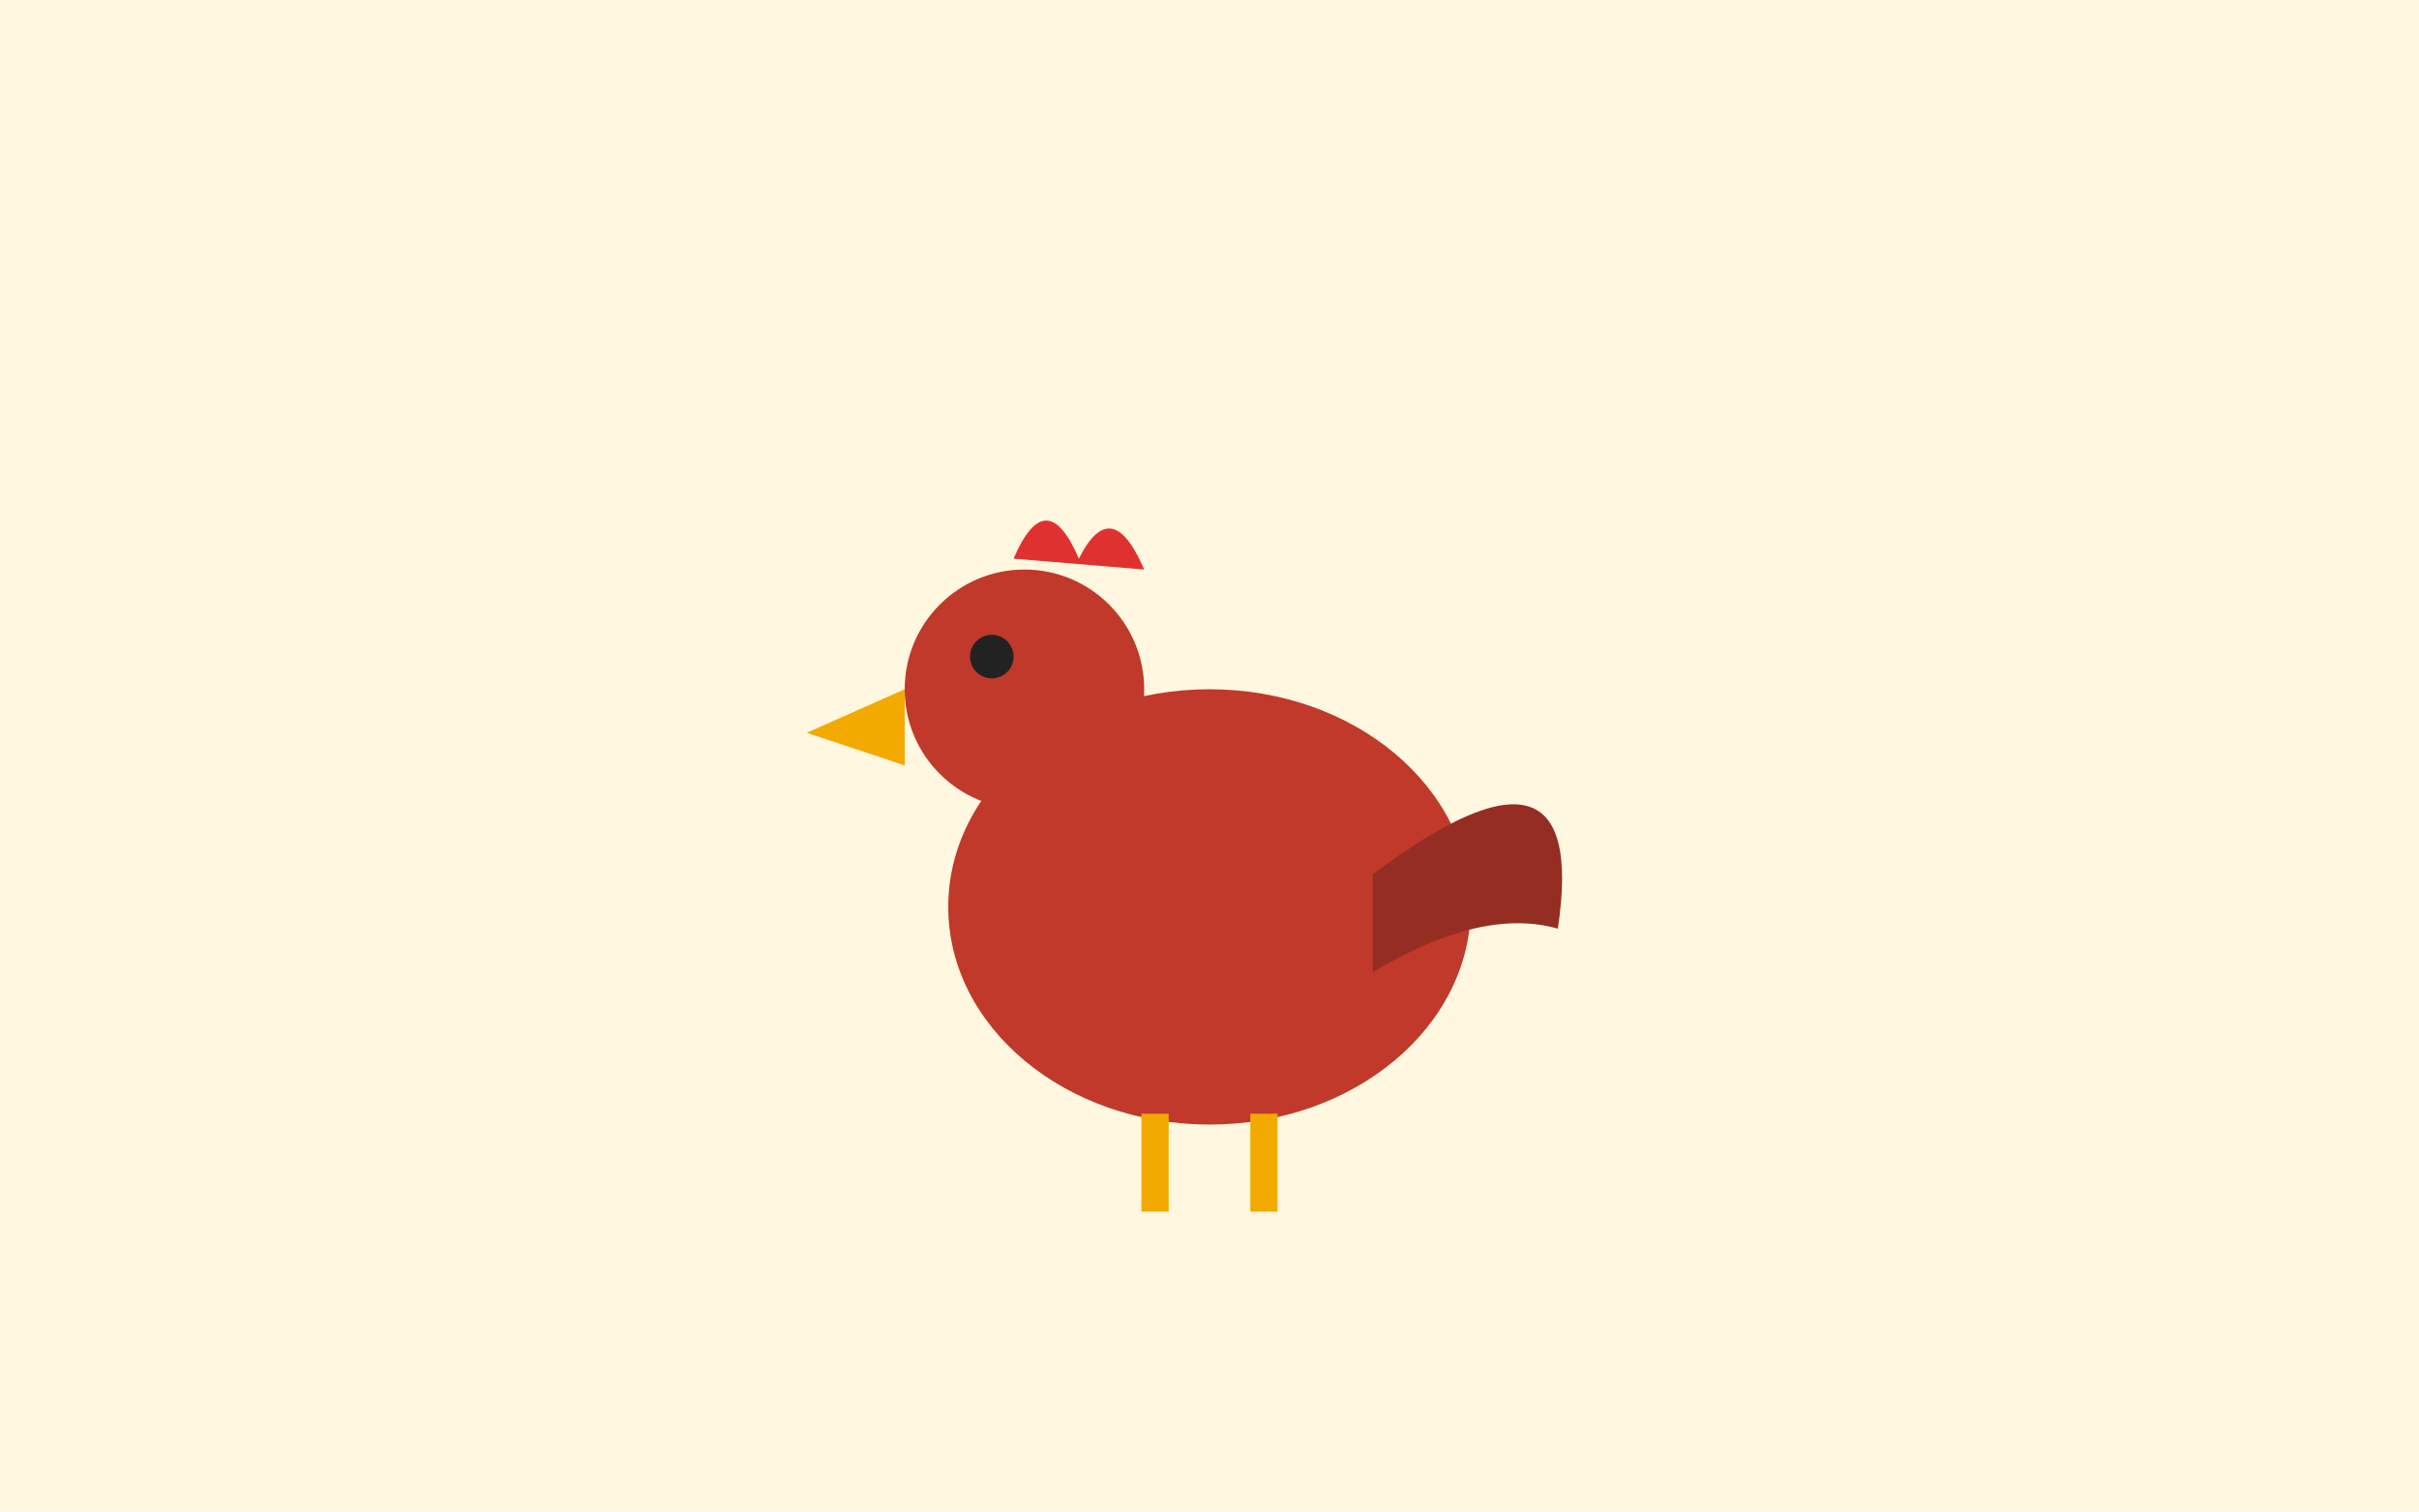
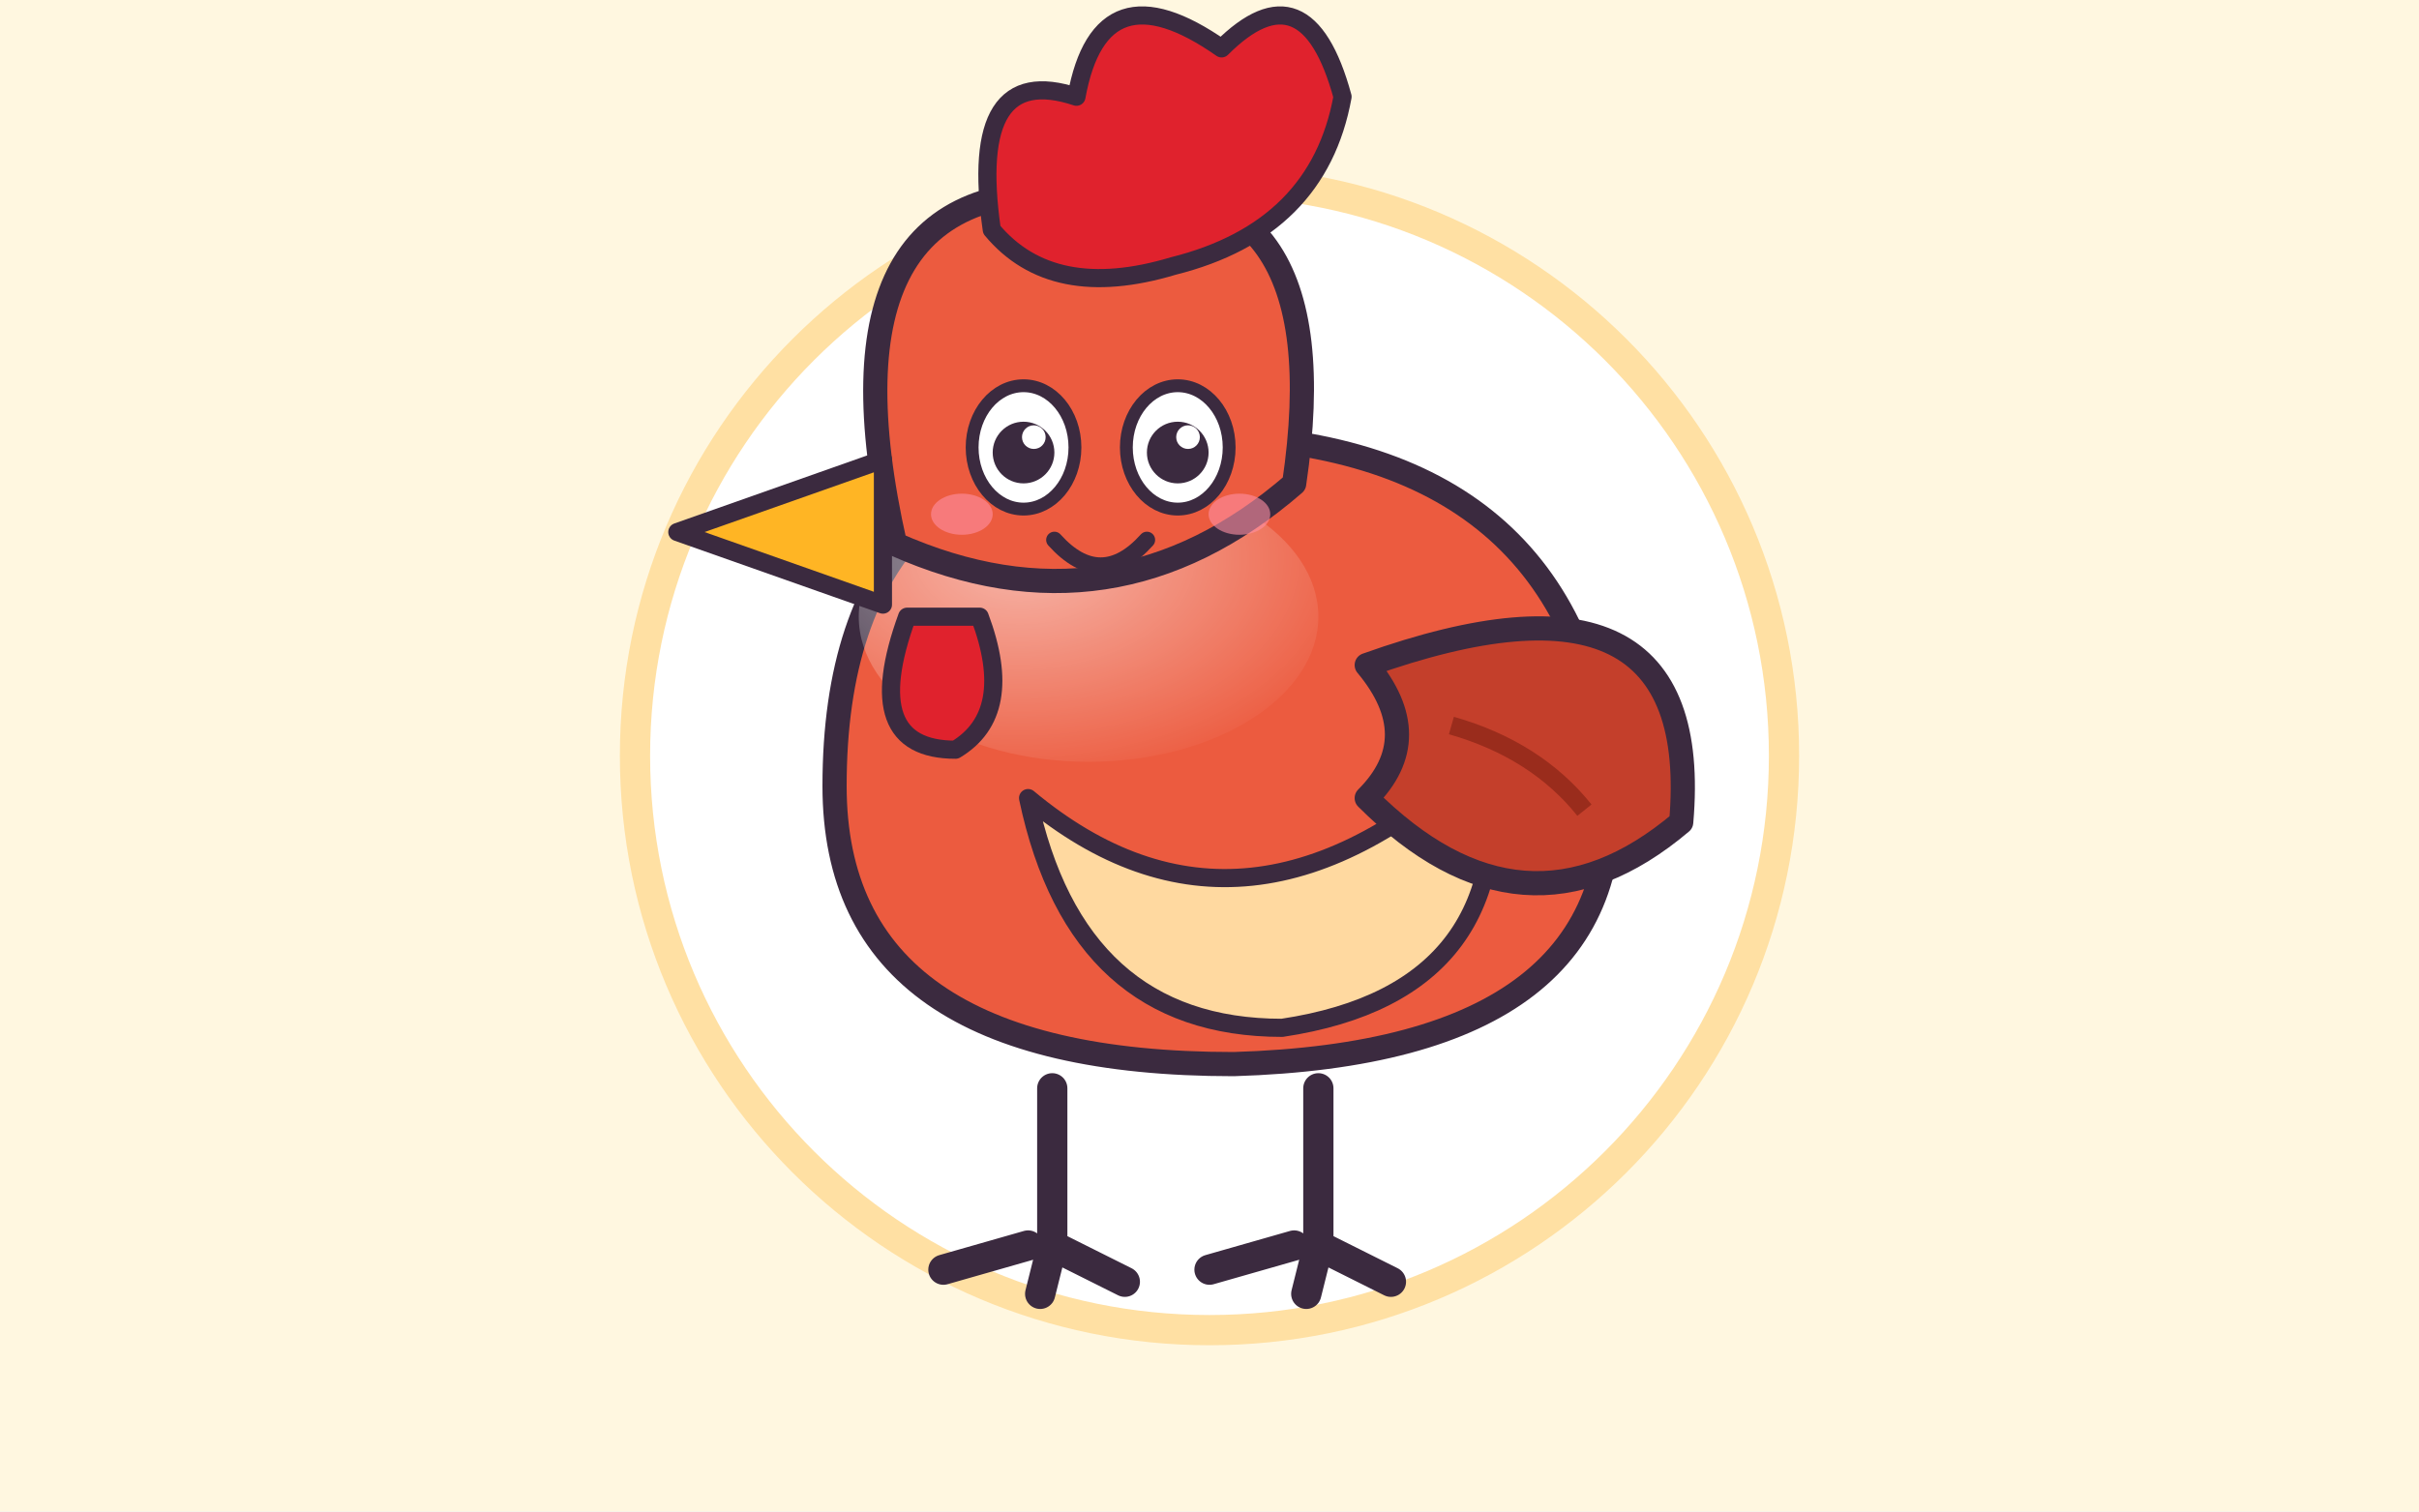
- <svg xmlns="http://www.w3.org/2000/svg" viewBox="0 0 800 500">
+ <svg xmlns="http://www.w3.org/2000/svg" width="800" height="500" viewBox="0 0 800 500">
+   <defs>
+     <linearGradient id="sky" x1="0" y1="0" x2="0" y2="1">
+       <stop offset="0" stop-color="#7fd0ff" />
+       <stop offset="1" stop-color="#e6f7ff" />
+     </linearGradient>
+     <linearGradient id="skyW" x1="0" y1="0" x2="0" y2="1">
+       <stop offset="0" stop-color="#a8e0b6" />
+       <stop offset="1" stop-color="#eaf8d8" />
+     </linearGradient>
+     <linearGradient id="skyE" x1="0" y1="0" x2="0" y2="1">
+       <stop offset="0" stop-color="#ffb88c" />
+       <stop offset="1" stop-color="#ffe9a8" />
+     </linearGradient>
+     <linearGradient id="hill1" x1="0" y1="0" x2="0" y2="1">
+       <stop offset="0" stop-color="#9be36b" />
+       <stop offset="1" stop-color="#5cbf4a" />
+     </linearGradient>
+     <linearGradient id="hill2" x1="0" y1="0" x2="0" y2="1">
+       <stop offset="0" stop-color="#7fd15a" />
+       <stop offset="1" stop-color="#3fa84a" />
+     </linearGradient>
+     <linearGradient id="hillFar" x1="0" y1="0" x2="0" y2="1">
+       <stop offset="0" stop-color="#b9ecb0" />
+       <stop offset="1" stop-color="#8fd69a" />
+     </linearGradient>
+     <radialGradient id="sunG">
+       <stop offset="0" stop-color="#fff6b0" />
+       <stop offset="1" stop-color="#ffd23f" />
+     </radialGradient>
+     <radialGradient id="shine" cx=".35" cy=".3" r=".8">
+       <stop offset="0" stop-color="#fff" stop-opacity=".55" />
+       <stop offset="1" stop-color="#fff" stop-opacity="0" />
+     </radialGradient>
+   </defs>
  <rect width="800" height="500" fill="#fff7e0" />
-   <g transform="translate(400 300) scale(1.8)">
-     <ellipse cx="0" cy="0" rx="48" ry="40" fill="#c0392b" />
-     <circle cx="-34" cy="-40" r="22" fill="#c0392b" />
-     <path d="M-56 -40 l-18 8 l18 6z" fill="#f2a900" />
-     <circle cx="-40" cy="-46" r="4" fill="#222" />
-     <path d="M-36 -64 q6 -14 12 0 q6 -12 12 2" fill="#e03131" />
-     <path d="M30 -6 q40 -30 34 10 q-14 -4 -34 8z" fill="#962d22" />
-     <path d="M-10 38 v18 M10 38 v18" stroke="#f2a900" stroke-width="5" />
+   <circle cx="400" cy="250" r="190" fill="#fff" stroke="#ffe0a3" stroke-width="10" />
+   <g transform="translate(400 248) scale(2)">
+     <path d="M-62 6 q0 -58 58 -58 q64 0 70 56 q4 46 -62 48 q-66 0 -66 -46z" fill="#ec5b3f" stroke="#3b2a3f" stroke-width="4" stroke-linejoin="round" stroke-linecap="round" />
+     <ellipse cx="-20" cy="-22" rx="38" ry="24" fill="url(#shine)" />
+     <path d="M-30 8 q36 30 76 -8 q6 40 -34 46 q-34 0 -42 -38z" fill="#ffd9a0" stroke="#3b2a3f" stroke-width="3" stroke-linejoin="round" stroke-linecap="round" />
+     <path d="M26 -14 q56 -20 52 26 q-26 22 -52 -4 q10 -10 0 -22z" fill="#c43f2b" stroke="#3b2a3f" stroke-width="4" stroke-linejoin="round" stroke-linecap="round" />
+     <path d="M40 -4 q14 4 22 14" stroke="#9a2c1c" stroke-width="3" fill="none" />
+     <path d="M-52 -34 q-14 -62 32 -58 q42 -6 34 48 q-30 26 -66 10z" fill="#ec5b3f" stroke="#3b2a3f" stroke-width="4" stroke-linejoin="round" stroke-linecap="round" />
+     <path d="M-36 -86 q-4 -28 14 -22 q4 -22 24 -8 q14 -14 20 8 q-4 22 -28 28 q-20 6 -30 -6z" fill="#e0222d" stroke="#3b2a3f" stroke-width="3" stroke-linejoin="round" stroke-linecap="round" />
+     <path d="M-54 -48 l-34 12 l34 12z" fill="#ffb524" stroke="#3b2a3f" stroke-width="3" stroke-linejoin="round" stroke-linecap="round" />
+     <path d="M-50 -22 q-8 22 8 22 q10 -6 4 -22z" fill="#e0222d" stroke="#3b2a3f" stroke-width="3" stroke-linejoin="round" stroke-linecap="round" />
+     <ellipse cx="-30.75" cy="-50" rx="8.5" ry="10.2" fill="#fff" stroke="#3b2a3f" stroke-width="2.125" />
+     <circle cx="-30.75" cy="-49.15" r="5.1" fill="#3b2a3f" />
+     <circle cx="-29.05" cy="-51.7" r="1.955" fill="#fff" />
+     <ellipse cx="-5.25" cy="-50" rx="8.5" ry="10.2" fill="#fff" stroke="#3b2a3f" stroke-width="2.125" />
+     <circle cx="-5.25" cy="-49.15" r="5.1" fill="#3b2a3f" />
+     <circle cx="-3.55" cy="-51.7" r="1.955" fill="#fff" />
+     <ellipse cx="-40.95" cy="-38.95" rx="5.1" ry="3.4" fill="#ff8fa3" opacity=".6" />
+     <ellipse cx="4.95" cy="-38.95" rx="5.1" ry="3.4" fill="#ff8fa3" opacity=".6" />
+     <path d="M-25.65 -34.7 q7.65 8.5 15.3 0" stroke="#3b2a3f" stroke-width="2.72" fill="none" stroke-linecap="round" />
+     <path d="M-26 56 v26 M-30 82 l-14 4 M-26 82 l-2 8 M-26 82 l12 6 M18 56 v26 M14 82 l-14 4 M18 82 l-2 8 M18 82 l12 6" fill="none" stroke="#3b2a3f" stroke-width="5" stroke-linejoin="round" stroke-linecap="round" />
  </g>
</svg>
